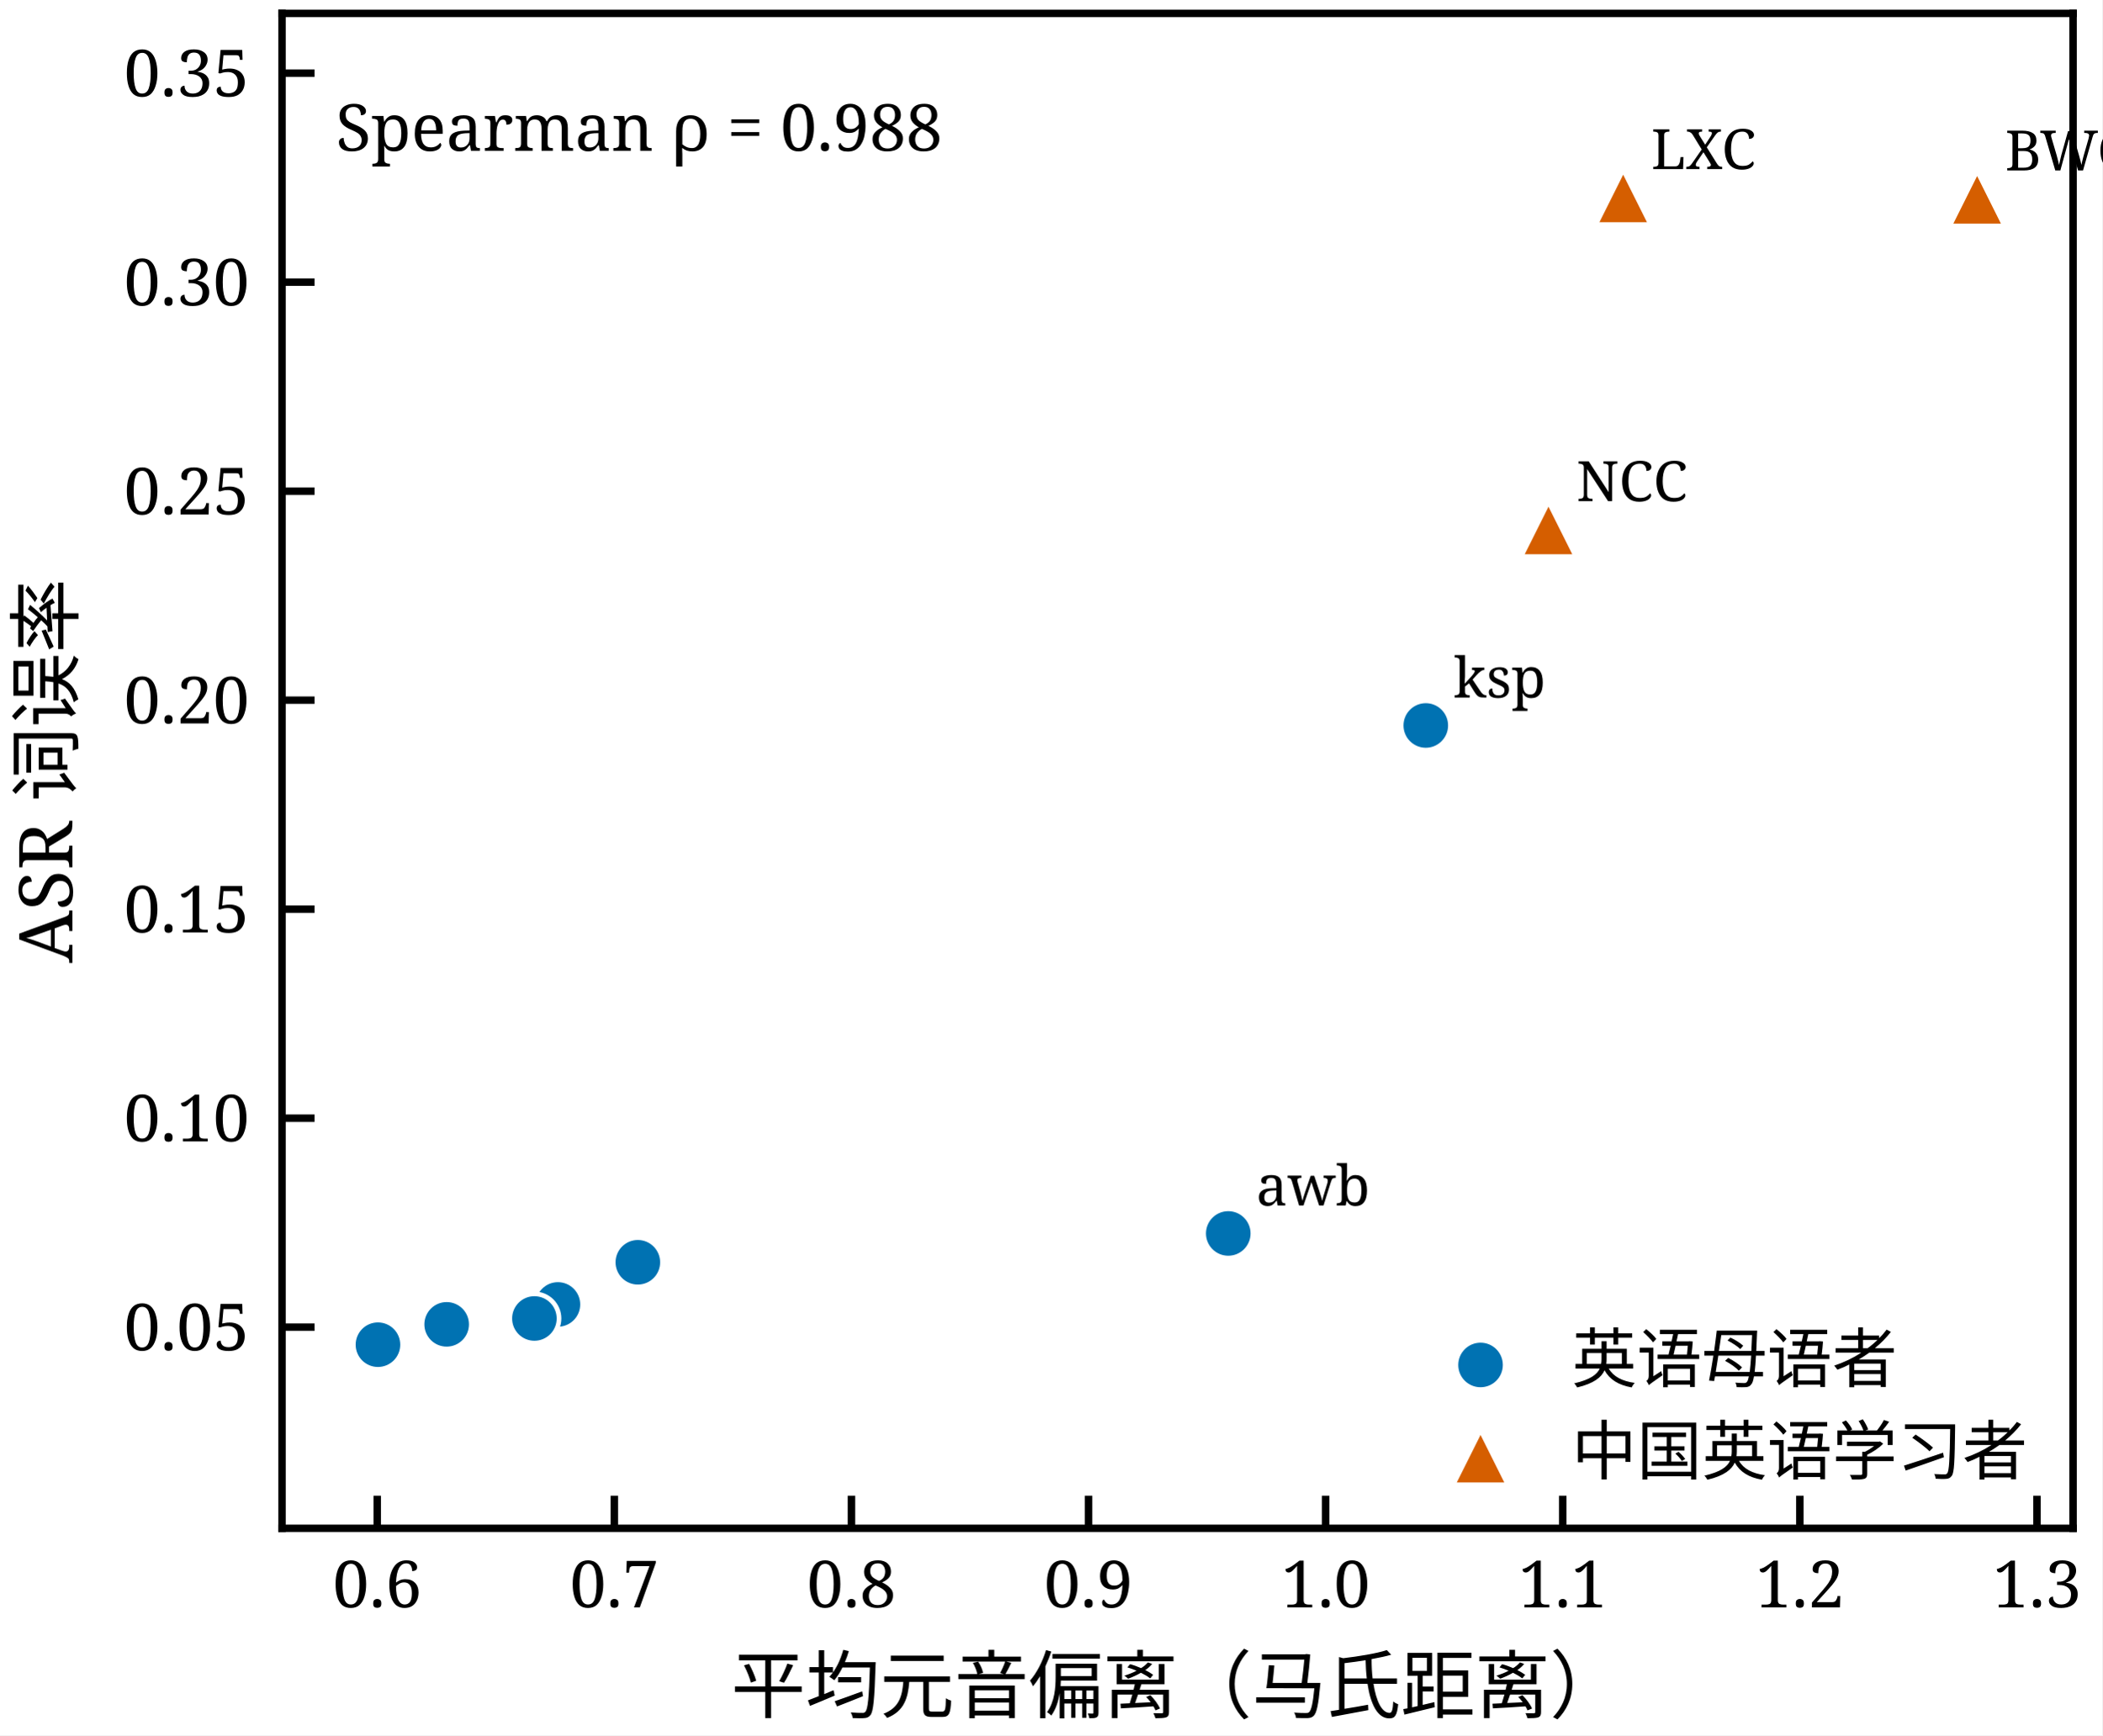
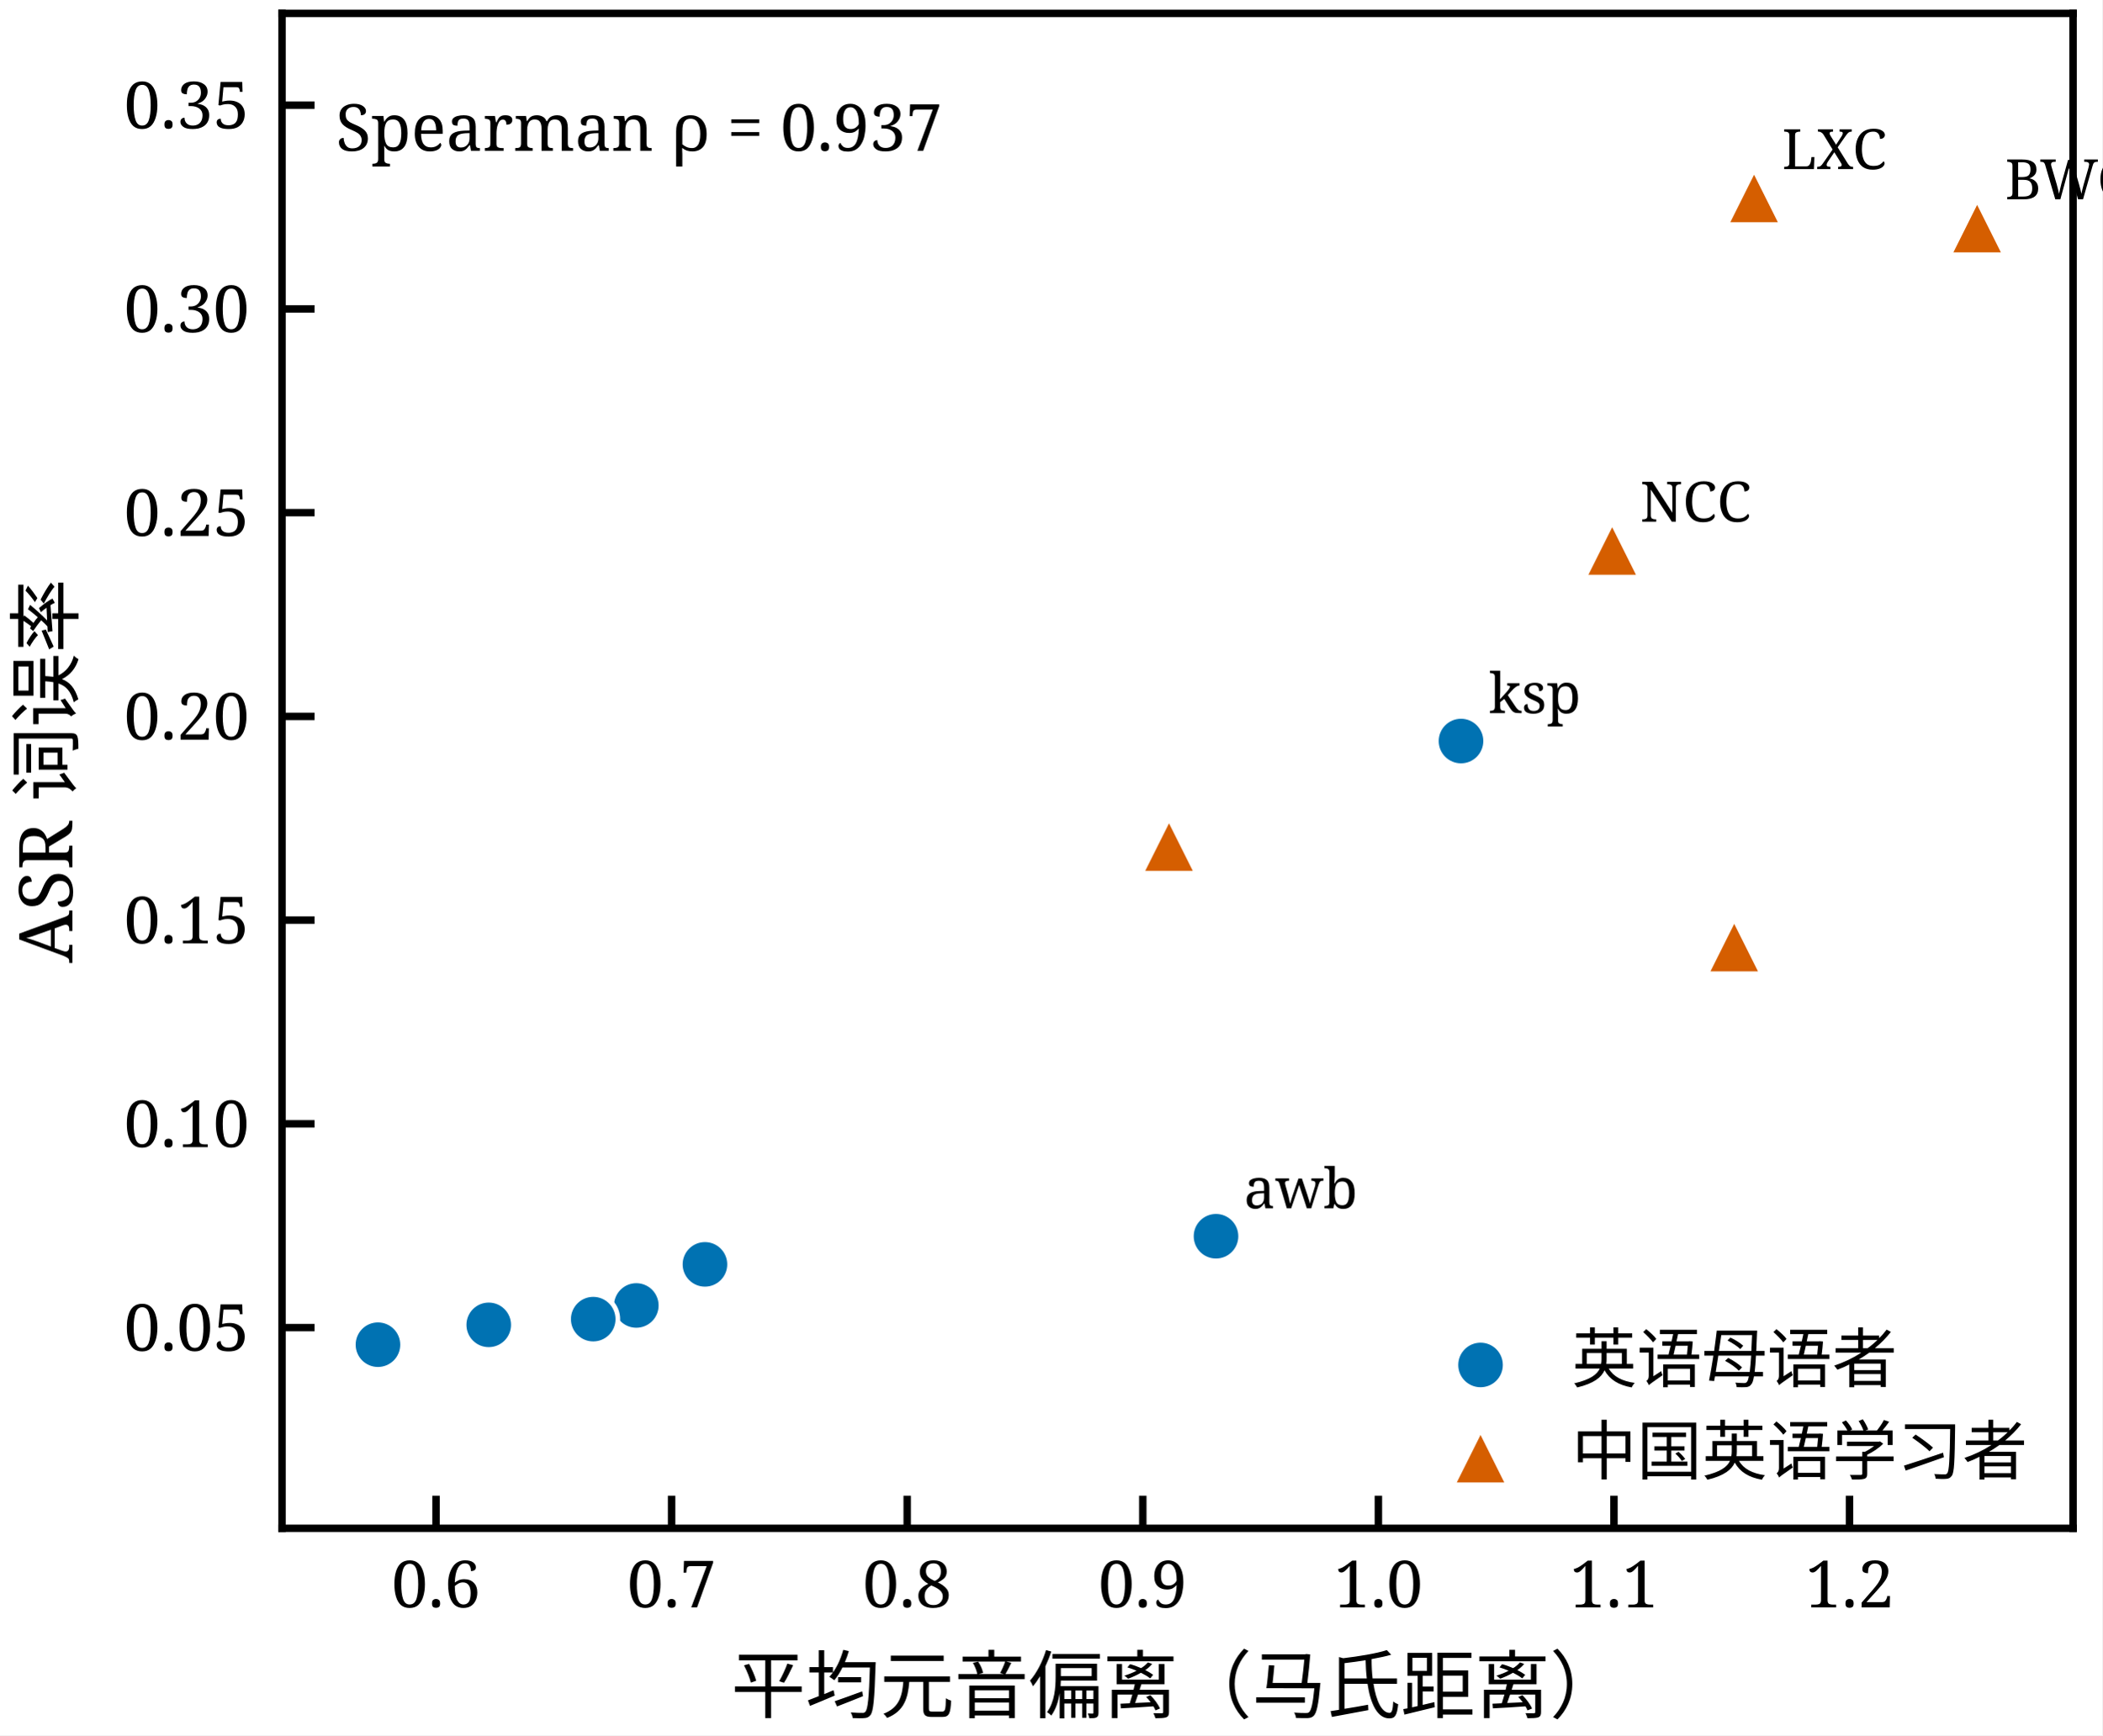
<svg xmlns="http://www.w3.org/2000/svg" xmlns:xlink="http://www.w3.org/1999/xlink" width="225.993pt" height="186.593pt" viewBox="0 0 225.993 186.593" version="1.1">
  <defs>
    <style type="text/css">*{stroke-linejoin: round; stroke-linecap: butt}</style>
  </defs>
  <g id="figure_1">
    <g id="patch_1">
      <path d="M 0 186.593  L 225.993 186.593  L 225.993 0  L 0 0  z " style="fill: #ffffff" />
    </g>
    <g id="axes_1">
      <g id="patch_2">
        <path d="M 30.315 164.34  L 222.868 164.34  L 222.868 1.44  L 30.315 1.44  z " style="fill: #ffffff" />
      </g>
      <g id="matplotlib.axis_1">
        <g id="xtick_1">
          <g id="line2d_1">
            <defs>
-               <path id="mc24b2d2dec" d="M 0 0  L 0 -3.5  " style="stroke: #000000; stroke-width: 0.8" />
+               <path id="m1d028f7d65" d="M 0 0  L 0 -3.5  " style="stroke: #000000; stroke-width: 0.8" />
            </defs>
            <g>
-               <use xlink:href="#mc24b2d2dec" x="40.554" y="164.34" style="stroke: #000000; stroke-width: 0.8" />
+               <use xlink:href="#m1d028f7d65" x="46.874" y="164.34" style="stroke: #000000; stroke-width: 0.8" />
            </g>
          </g>
          <g id="text_1">
-             <text style="font-size: 7px; font-family: 'SimSun'; text-anchor: middle" x="40.554" y="172.844" transform="rotate(-0 40.55407 172.8439)">0.6</text>
+             <text style="font-size: 7px; font-family: 'SimSun'; text-anchor: middle" x="46.874" y="172.844" transform="rotate(-0 46.87407 172.8439)">0.6</text>
          </g>
        </g>
        <g id="xtick_2">
          <g id="line2d_2">
            <g>
-               <use xlink:href="#mc24b2d2dec" x="66.044" y="164.34" style="stroke: #000000; stroke-width: 0.8" />
+               <use xlink:href="#m1d028f7d65" x="72.201" y="164.34" style="stroke: #000000; stroke-width: 0.8" />
            </g>
          </g>
          <g id="text_2">
-             <text style="font-size: 7px; font-family: 'SimSun'; text-anchor: middle" x="66.044" y="172.844" transform="rotate(-0 66.0444 172.8439)">0.7</text>
+             <text style="font-size: 7px; font-family: 'SimSun'; text-anchor: middle" x="72.201" y="172.844" transform="rotate(-0 72.20127 172.8439)">0.7</text>
          </g>
        </g>
        <g id="xtick_3">
          <g id="line2d_3">
            <g>
-               <use xlink:href="#mc24b2d2dec" x="91.535" y="164.34" style="stroke: #000000; stroke-width: 0.8" />
+               <use xlink:href="#m1d028f7d65" x="97.528" y="164.34" style="stroke: #000000; stroke-width: 0.8" />
            </g>
          </g>
          <g id="text_3">
-             <text style="font-size: 7px; font-family: 'SimSun'; text-anchor: middle" x="91.535" y="172.844" transform="rotate(-0 91.53474 172.8439)">0.8</text>
+             <text style="font-size: 7px; font-family: 'SimSun'; text-anchor: middle" x="97.528" y="172.844" transform="rotate(-0 97.52846 172.8439)">0.8</text>
          </g>
        </g>
        <g id="xtick_4">
          <g id="line2d_4">
            <g>
-               <use xlink:href="#mc24b2d2dec" x="117.025" y="164.34" style="stroke: #000000; stroke-width: 0.8" />
+               <use xlink:href="#m1d028f7d65" x="122.856" y="164.34" style="stroke: #000000; stroke-width: 0.8" />
            </g>
          </g>
          <g id="text_4">
-             <text style="font-size: 7px; font-family: 'SimSun'; text-anchor: middle" x="117.025" y="172.844" transform="rotate(-0 117.0251 172.8439)">0.9</text>
+             <text style="font-size: 7px; font-family: 'SimSun'; text-anchor: middle" x="122.856" y="172.844" transform="rotate(-0 122.8557 172.8439)">0.9</text>
          </g>
        </g>
        <g id="xtick_5">
          <g id="line2d_5">
            <g>
-               <use xlink:href="#mc24b2d2dec" x="142.515" y="164.34" style="stroke: #000000; stroke-width: 0.8" />
+               <use xlink:href="#m1d028f7d65" x="148.183" y="164.34" style="stroke: #000000; stroke-width: 0.8" />
            </g>
          </g>
          <g id="text_5">
-             <text style="font-size: 7px; font-family: 'SimSun'; text-anchor: middle" x="142.515" y="172.844" transform="rotate(-0 142.5154 172.8439)">1.0</text>
+             <text style="font-size: 7px; font-family: 'SimSun'; text-anchor: middle" x="148.183" y="172.844" transform="rotate(-0 148.1829 172.8439)">1.0</text>
          </g>
        </g>
        <g id="xtick_6">
          <g id="line2d_6">
            <g>
-               <use xlink:href="#mc24b2d2dec" x="168.006" y="164.34" style="stroke: #000000; stroke-width: 0.8" />
+               <use xlink:href="#m1d028f7d65" x="173.51" y="164.34" style="stroke: #000000; stroke-width: 0.8" />
            </g>
          </g>
          <g id="text_6">
-             <text style="font-size: 7px; font-family: 'SimSun'; text-anchor: middle" x="168.006" y="172.844" transform="rotate(-0 168.0058 172.8439)">1.1</text>
+             <text style="font-size: 7px; font-family: 'SimSun'; text-anchor: middle" x="173.51" y="172.844" transform="rotate(-0 173.5101 172.8439)">1.1</text>
          </g>
        </g>
        <g id="xtick_7">
          <g id="line2d_7">
            <g>
-               <use xlink:href="#mc24b2d2dec" x="193.496" y="164.34" style="stroke: #000000; stroke-width: 0.8" />
+               <use xlink:href="#m1d028f7d65" x="198.837" y="164.34" style="stroke: #000000; stroke-width: 0.8" />
            </g>
          </g>
          <g id="text_7">
-             <text style="font-size: 7px; font-family: 'SimSun'; text-anchor: middle" x="193.496" y="172.844" transform="rotate(-0 193.4961 172.8439)">1.2</text>
-           </g>
-         </g>
-         <g id="xtick_8">
-           <g id="line2d_8">
-             <g>
-               <use xlink:href="#mc24b2d2dec" x="218.986" y="164.34" style="stroke: #000000; stroke-width: 0.8" />
-             </g>
-           </g>
-           <g id="text_8">
-             <text style="font-size: 7px; font-family: 'SimSun'; text-anchor: middle" x="218.986" y="172.844" transform="rotate(-0 218.9864 172.8439)">1.3</text>
-           </g>
-         </g>
-         <g id="text_9">
+             <text style="font-size: 7px; font-family: 'SimSun'; text-anchor: middle" x="198.837" y="172.844" transform="rotate(-0 198.8373 172.8439)">1.2</text>
+           </g>
+         </g>
+         <g id="text_8">
          <text style="font-size: 8px; font-family: 'SimSun'; text-anchor: middle" x="126.592" y="184.121" transform="rotate(-0 126.5917 184.1213)">平均元音偏离（马氏距离）</text>
        </g>
      </g>
      <g id="matplotlib.axis_2">
        <g id="ytick_1">
+           <g id="line2d_8">
+             <defs>
+               <path id="m6a6a88b94f" d="M 0 0  L 3.5 0  " style="stroke: #000000; stroke-width: 0.8" />
+             </defs>
+             <g>
+               <use xlink:href="#m6a6a88b94f" x="30.315" y="142.756" style="stroke: #000000; stroke-width: 0.8" />
+             </g>
+           </g>
+           <g id="text_9">
+             <text style="font-size: 7px; font-family: 'SimSun'; text-anchor: end" x="26.815" y="145.258" transform="rotate(-0 26.815 145.2576)">0.05</text>
+           </g>
+         </g>
+         <g id="ytick_2">
          <g id="line2d_9">
-             <defs>
-               <path id="m9d82dfc089" d="M 0 0  L 3.5 0  " style="stroke: #000000; stroke-width: 0.8" />
-             </defs>
-             <g>
-               <use xlink:href="#m9d82dfc089" x="30.315" y="142.708" style="stroke: #000000; stroke-width: 0.8" />
+             <g>
+               <use xlink:href="#m6a6a88b94f" x="30.315" y="120.848" style="stroke: #000000; stroke-width: 0.8" />
            </g>
          </g>
          <g id="text_10">
-             <text style="font-size: 7px; font-family: 'SimSun'; text-anchor: end" x="26.815" y="145.21" transform="rotate(-0 26.815 145.2102)">0.05</text>
-           </g>
-         </g>
-         <g id="ytick_2">
+             <text style="font-size: 7px; font-family: 'SimSun'; text-anchor: end" x="26.815" y="123.35" transform="rotate(-0 26.815 123.3496)">0.10</text>
+           </g>
+         </g>
+         <g id="ytick_3">
          <g id="line2d_10">
            <g>
-               <use xlink:href="#m9d82dfc089" x="30.315" y="120.235" style="stroke: #000000; stroke-width: 0.8" />
+               <use xlink:href="#m6a6a88b94f" x="30.315" y="98.94" style="stroke: #000000; stroke-width: 0.8" />
            </g>
          </g>
          <g id="text_11">
-             <text style="font-size: 7px; font-family: 'SimSun'; text-anchor: end" x="26.815" y="122.737" transform="rotate(-0 26.815 122.737)">0.10</text>
-           </g>
-         </g>
-         <g id="ytick_3">
+             <text style="font-size: 7px; font-family: 'SimSun'; text-anchor: end" x="26.815" y="101.442" transform="rotate(-0 26.815 101.4416)">0.15</text>
+           </g>
+         </g>
+         <g id="ytick_4">
          <g id="line2d_11">
            <g>
-               <use xlink:href="#m9d82dfc089" x="30.315" y="97.762" style="stroke: #000000; stroke-width: 0.8" />
+               <use xlink:href="#m6a6a88b94f" x="30.315" y="77.032" style="stroke: #000000; stroke-width: 0.8" />
            </g>
          </g>
          <g id="text_12">
-             <text style="font-size: 7px; font-family: 'SimSun'; text-anchor: end" x="26.815" y="100.264" transform="rotate(-0 26.815 100.2638)">0.15</text>
-           </g>
-         </g>
-         <g id="ytick_4">
+             <text style="font-size: 7px; font-family: 'SimSun'; text-anchor: end" x="26.815" y="79.534" transform="rotate(-0 26.815 79.5336)">0.20</text>
+           </g>
+         </g>
+         <g id="ytick_5">
          <g id="line2d_12">
            <g>
-               <use xlink:href="#m9d82dfc089" x="30.315" y="75.289" style="stroke: #000000; stroke-width: 0.8" />
+               <use xlink:href="#m6a6a88b94f" x="30.315" y="55.124" style="stroke: #000000; stroke-width: 0.8" />
            </g>
          </g>
          <g id="text_13">
-             <text style="font-size: 7px; font-family: 'SimSun'; text-anchor: end" x="26.815" y="77.791" transform="rotate(-0 26.815 77.79061)">0.20</text>
-           </g>
-         </g>
-         <g id="ytick_5">
+             <text style="font-size: 7px; font-family: 'SimSun'; text-anchor: end" x="26.815" y="57.626" transform="rotate(-0 26.815 57.62559)">0.25</text>
+           </g>
+         </g>
+         <g id="ytick_6">
          <g id="line2d_13">
            <g>
-               <use xlink:href="#m9d82dfc089" x="30.315" y="52.815" style="stroke: #000000; stroke-width: 0.8" />
+               <use xlink:href="#m6a6a88b94f" x="30.315" y="33.216" style="stroke: #000000; stroke-width: 0.8" />
            </g>
          </g>
          <g id="text_14">
-             <text style="font-size: 7px; font-family: 'SimSun'; text-anchor: end" x="26.815" y="55.317" transform="rotate(-0 26.815 55.31742)">0.25</text>
-           </g>
-         </g>
-         <g id="ytick_6">
+             <text style="font-size: 7px; font-family: 'SimSun'; text-anchor: end" x="26.815" y="35.718" transform="rotate(-0 26.815 35.71757)">0.30</text>
+           </g>
+         </g>
+         <g id="ytick_7">
          <g id="line2d_14">
            <g>
-               <use xlink:href="#m9d82dfc089" x="30.315" y="30.342" style="stroke: #000000; stroke-width: 0.8" />
+               <use xlink:href="#m6a6a88b94f" x="30.315" y="11.308" style="stroke: #000000; stroke-width: 0.8" />
            </g>
          </g>
          <g id="text_15">
-             <text style="font-size: 7px; font-family: 'SimSun'; text-anchor: end" x="26.815" y="32.844" transform="rotate(-0 26.815 32.84422)">0.30</text>
-           </g>
-         </g>
-         <g id="ytick_7">
-           <g id="line2d_15">
-             <g>
-               <use xlink:href="#m9d82dfc089" x="30.315" y="7.869" style="stroke: #000000; stroke-width: 0.8" />
-             </g>
-           </g>
-           <g id="text_16">
-             <text style="font-size: 7px; font-family: 'SimSun'; text-anchor: end" x="26.815" y="10.371" transform="rotate(-0 26.815 10.37103)">0.35</text>
-           </g>
-         </g>
-         <g id="text_17">
+             <text style="font-size: 7px; font-family: 'SimSun'; text-anchor: end" x="26.815" y="13.81" transform="rotate(-0 26.815 13.80956)">0.35</text>
+           </g>
+         </g>
+         <g id="text_16">
          <text style="font-size: 8px; font-family: 'SimSun'; text-anchor: middle" x="7.784" y="82.89" transform="rotate(-90 7.78375 82.89)">ASR 词误率</text>
        </g>
      </g>
      <g id="patch_3">
        <path d="M 30.315 164.34  L 30.315 1.44  " style="fill: none; stroke: #000000; stroke-width: 0.8; stroke-linejoin: miter; stroke-linecap: square" />
      </g>
      <g id="patch_4">
        <path d="M 222.868 164.34  L 222.868 1.44  " style="fill: none; stroke: #000000; stroke-width: 0.8; stroke-linejoin: miter; stroke-linecap: square" />
      </g>
      <g id="patch_5">
        <path d="M 30.315 164.34  L 222.868 164.34  " style="fill: none; stroke: #000000; stroke-width: 0.8; stroke-linejoin: miter; stroke-linecap: square" />
      </g>
      <g id="patch_6">
        <path d="M 30.315 1.44  L 222.868 1.44  " style="fill: none; stroke: #000000; stroke-width: 0.8; stroke-linejoin: miter; stroke-linecap: square" />
      </g>
      <g id="PathCollection_1">
        <defs>
-           <path id="m514b9761a5" d="M 0 2.646  C 0.702 2.646 1.375 2.367 1.871 1.871  C 2.367 1.375 2.646 0.702 2.646 0  C 2.646 -0.702 2.367 -1.375 1.871 -1.871  C 1.375 -2.367 0.702 -2.646 0 -2.646  C -0.702 -2.646 -1.375 -2.367 -1.871 -1.871  C -2.367 -1.375 -2.646 -0.702 -2.646 0  C -2.646 0.702 -2.367 1.375 -1.871 1.871  C -1.375 2.367 -0.702 2.646 0 2.646  z " style="stroke: #ffffff; stroke-width: 0.5" />
+           <path id="mbebe638562" d="M 0 2.646  C 0.702 2.646 1.375 2.367 1.871 1.871  C 2.367 1.375 2.646 0.702 2.646 0  C 2.646 -0.702 2.367 -1.375 1.871 -1.871  C 1.375 -2.367 0.702 -2.646 0 -2.646  C -0.702 -2.646 -1.375 -2.367 -1.871 -1.871  C -2.367 -1.375 -2.646 -0.702 -2.646 0  C -2.646 0.702 -2.367 1.375 -1.871 1.871  C -1.375 2.367 -0.702 2.646 0 2.646  z " style="stroke: #ffffff; stroke-width: 0.5" />
        </defs>
-         <g clip-path="url(#p641ef35d7c)">
-           <use xlink:href="#m514b9761a5" x="132.045" y="132.633" style="fill: #0072b2; stroke: #ffffff; stroke-width: 0.5" />
-           <use xlink:href="#m514b9761a5" x="48.017" y="142.407" style="fill: #0072b2; stroke: #ffffff; stroke-width: 0.5" />
-           <use xlink:href="#m514b9761a5" x="59.978" y="140.268" style="fill: #0072b2; stroke: #ffffff; stroke-width: 0.5" />
-           <use xlink:href="#m514b9761a5" x="68.57" y="135.734" style="fill: #0072b2; stroke: #ffffff; stroke-width: 0.5" />
-           <use xlink:href="#m514b9761a5" x="153.281" y="78.009" style="fill: #0072b2; stroke: #ffffff; stroke-width: 0.5" />
-           <use xlink:href="#m514b9761a5" x="57.45" y="141.776" style="fill: #0072b2; stroke: #ffffff; stroke-width: 0.5" />
-           <use xlink:href="#m514b9761a5" x="40.63" y="144.595" style="fill: #0072b2; stroke: #ffffff; stroke-width: 0.5" />
+         <g clip-path="url(#p8aa4786672)">
+           <use xlink:href="#mbebe638562" x="130.728" y="132.934" style="fill: #0072b2; stroke: #ffffff; stroke-width: 0.5" />
+           <use xlink:href="#mbebe638562" x="52.54" y="142.462" style="fill: #0072b2; stroke: #ffffff; stroke-width: 0.5" />
+           <use xlink:href="#mbebe638562" x="68.406" y="140.377" style="fill: #0072b2; stroke: #ffffff; stroke-width: 0.5" />
+           <use xlink:href="#mbebe638562" x="75.785" y="135.957" style="fill: #0072b2; stroke: #ffffff; stroke-width: 0.5" />
+           <use xlink:href="#mbebe638562" x="157.067" y="79.684" style="fill: #0072b2; stroke: #ffffff; stroke-width: 0.5" />
+           <use xlink:href="#mbebe638562" x="63.774" y="141.847" style="fill: #0072b2; stroke: #ffffff; stroke-width: 0.5" />
+           <use xlink:href="#mbebe638562" x="40.63" y="144.595" style="fill: #0072b2; stroke: #ffffff; stroke-width: 0.5" />
        </g>
      </g>
      <g id="PathCollection_2">
        <defs>
-           <path id="mcf575b2ed9" d="M 0 -2.958  L -2.958 2.958  L 2.958 2.958  z " style="stroke: #ffffff; stroke-width: 0.5" />
+           <path id="mc613694dad" d="M 0 -2.958  L -2.958 2.958  L 2.958 2.958  z " style="stroke: #ffffff; stroke-width: 0.5" />
        </defs>
-         <g clip-path="url(#p641ef35d7c)">
-           <use xlink:href="#mcf575b2ed9" x="212.553" y="21.329" style="fill: #d55e00; stroke: #ffffff; stroke-width: 0.5" />
-           <use xlink:href="#mcf575b2ed9" x="174.504" y="21.185" style="fill: #d55e00; stroke: #ffffff; stroke-width: 0.5" />
-           <use xlink:href="#mcf575b2ed9" x="166.474" y="56.887" style="fill: #d55e00; stroke: #ffffff; stroke-width: 0.5" />
-         </g>
+         <g clip-path="url(#p8aa4786672)">
+           <use xlink:href="#mc613694dad" x="212.553" y="24.429" style="fill: #d55e00; stroke: #ffffff; stroke-width: 0.5" />
+           <use xlink:href="#mc613694dad" x="188.576" y="21.185" style="fill: #d55e00; stroke: #ffffff; stroke-width: 0.5" />
+           <use xlink:href="#mc613694dad" x="173.32" y="59.093" style="fill: #d55e00; stroke: #ffffff; stroke-width: 0.5" />
+           <use xlink:href="#mc613694dad" x="186.441" y="101.742" style="fill: #d55e00; stroke: #ffffff; stroke-width: 0.5" />
+           <use xlink:href="#mc613694dad" x="125.676" y="90.932" style="fill: #d55e00; stroke: #ffffff; stroke-width: 0.5" />
+         </g>
+       </g>
+       <g id="text_17">
+         <text style="font-size: 6px; font-family: 'SimSun'; text-anchor: start" x="215.553" y="21.429" transform="rotate(-0 215.553 21.42883)">BWC</text>
      </g>
      <g id="text_18">
-         <text style="font-size: 6px; font-family: 'SimSun'; text-anchor: start" x="215.553" y="18.329" transform="rotate(-0 215.553 18.3288)">BWC</text>
+         <text style="font-size: 6px; font-family: 'SimSun'; text-anchor: start" x="191.576" y="18.185" transform="rotate(-0 191.576 18.18546)">LXC</text>
      </g>
      <g id="text_19">
-         <text style="font-size: 6px; font-family: 'SimSun'; text-anchor: start" x="177.504" y="18.185" transform="rotate(-0 177.5035 18.18546)">LXC</text>
+         <text style="font-size: 6px; font-family: 'SimSun'; text-anchor: start" x="176.32" y="56.093" transform="rotate(-0 176.3196 56.09253)">NCC</text>
      </g>
      <g id="text_20">
-         <text style="font-size: 6px; font-family: 'SimSun'; text-anchor: start" x="169.474" y="53.887" transform="rotate(-0 169.4739 53.88675)">NCC</text>
+         <text style="font-size: 6px; font-family: 'SimSun'; text-anchor: start" x="133.728" y="129.934" transform="rotate(-0 133.7284 129.9341)">awb</text>
      </g>
      <g id="text_21">
-         <text style="font-size: 6px; font-family: 'SimSun'; text-anchor: start" x="135.045" y="129.633" transform="rotate(-0 135.0455 129.6333)">awb</text>
+         <text style="font-size: 6px; font-family: 'SimSun'; text-anchor: start" x="160.067" y="76.684" transform="rotate(-0 160.0667 76.68355)">ksp</text>
      </g>
      <g id="text_22">
-         <text style="font-size: 6px; font-family: 'SimSun'; text-anchor: start" x="156.281" y="75.009" transform="rotate(-0 156.2815 75.00897)">ksp</text>
-       </g>
-       <g id="text_23">
-         <text style="font-size: 7px; font-family: 'SimSun'; text-anchor: start" x="36.092" y="16.218" transform="rotate(-0 36.0916 16.21791)">Spearman ρ = 0.988</text>
+         <text style="font-size: 7px; font-family: 'SimSun'; text-anchor: start" x="36.092" y="16.218" transform="rotate(-0 36.0916 16.21791)">Spearman ρ = 0.937</text>
      </g>
      <g id="legend_1">
        <g id="PathCollection_3">
          <g>
-             <use xlink:href="#m514b9761a5" x="159.168" y="146.774" style="fill: #0072b2; stroke: #ffffff; stroke-width: 0.5" />
-           </g>
-         </g>
-         <g id="text_24">
+             <use xlink:href="#mbebe638562" x="159.168" y="146.774" style="fill: #0072b2; stroke: #ffffff; stroke-width: 0.5" />
+           </g>
+         </g>
+         <g id="text_23">
          <text style="font-size: 7px; font-family: 'SimSun'; text-anchor: start" x="168.968" y="148.612" transform="rotate(-0 168.9684 148.6119)">英语母语者</text>
        </g>
        <g id="PathCollection_4">
          <g>
-             <use xlink:href="#mcf575b2ed9" x="159.168" y="156.7" style="fill: #d55e00; stroke: #ffffff; stroke-width: 0.5" />
-           </g>
-         </g>
-         <g id="text_25">
+             <use xlink:href="#mc613694dad" x="159.168" y="156.7" style="fill: #d55e00; stroke: #ffffff; stroke-width: 0.5" />
+           </g>
+         </g>
+         <g id="text_24">
          <text style="font-size: 7px; font-family: 'SimSun'; text-anchor: start" x="168.968" y="158.538" transform="rotate(-0 168.9684 158.5377)">中国英语学习者</text>
        </g>
      </g>
    </g>
  </g>
  <defs>
-     <clipPath id="p641ef35d7c">
+     <clipPath id="p8aa4786672">
      <rect x="30.315" y="1.44" width="192.553" height="162.9" />
    </clipPath>
  </defs>
</svg>
